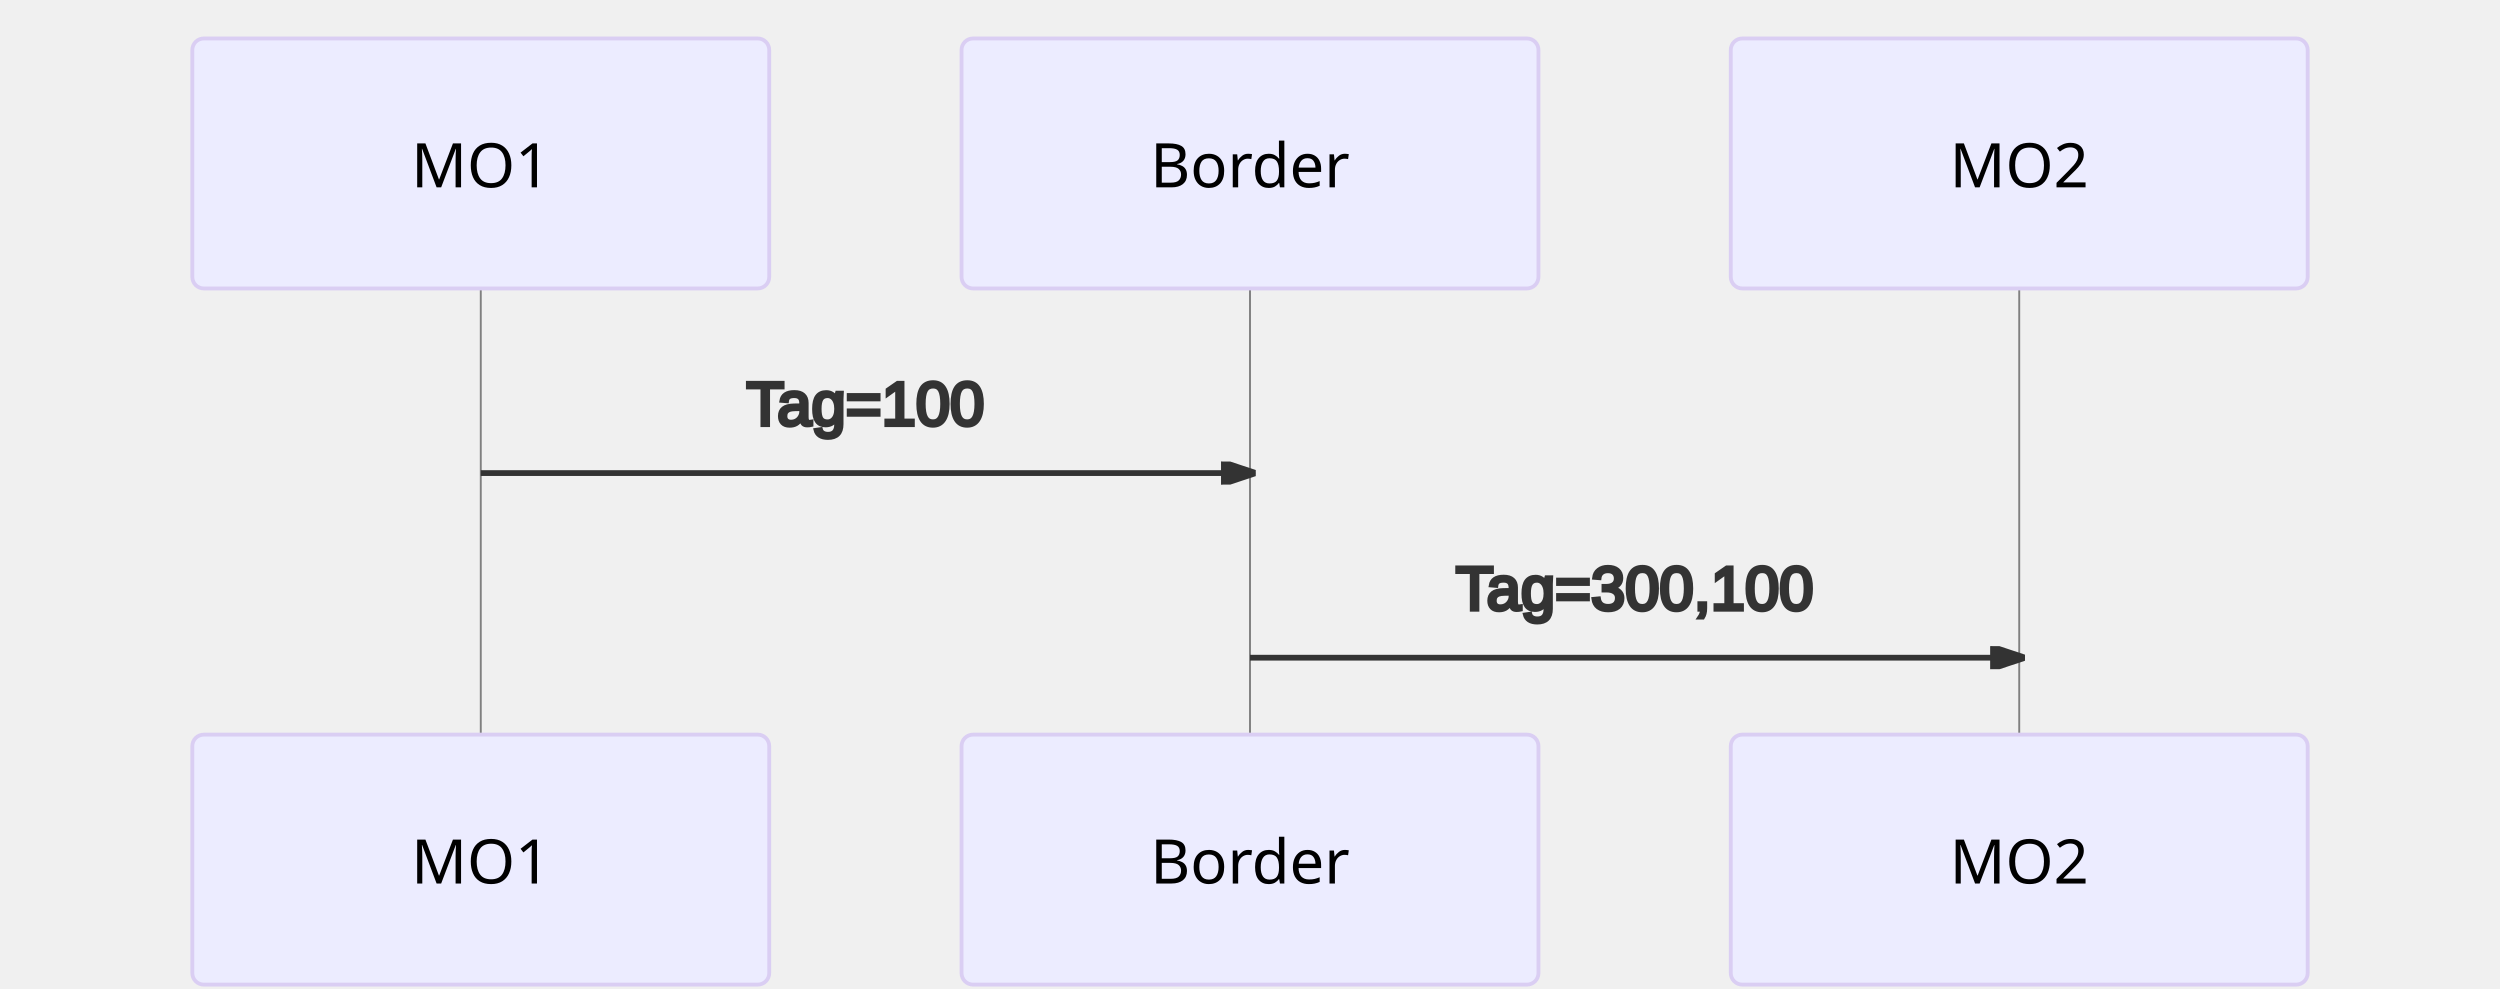
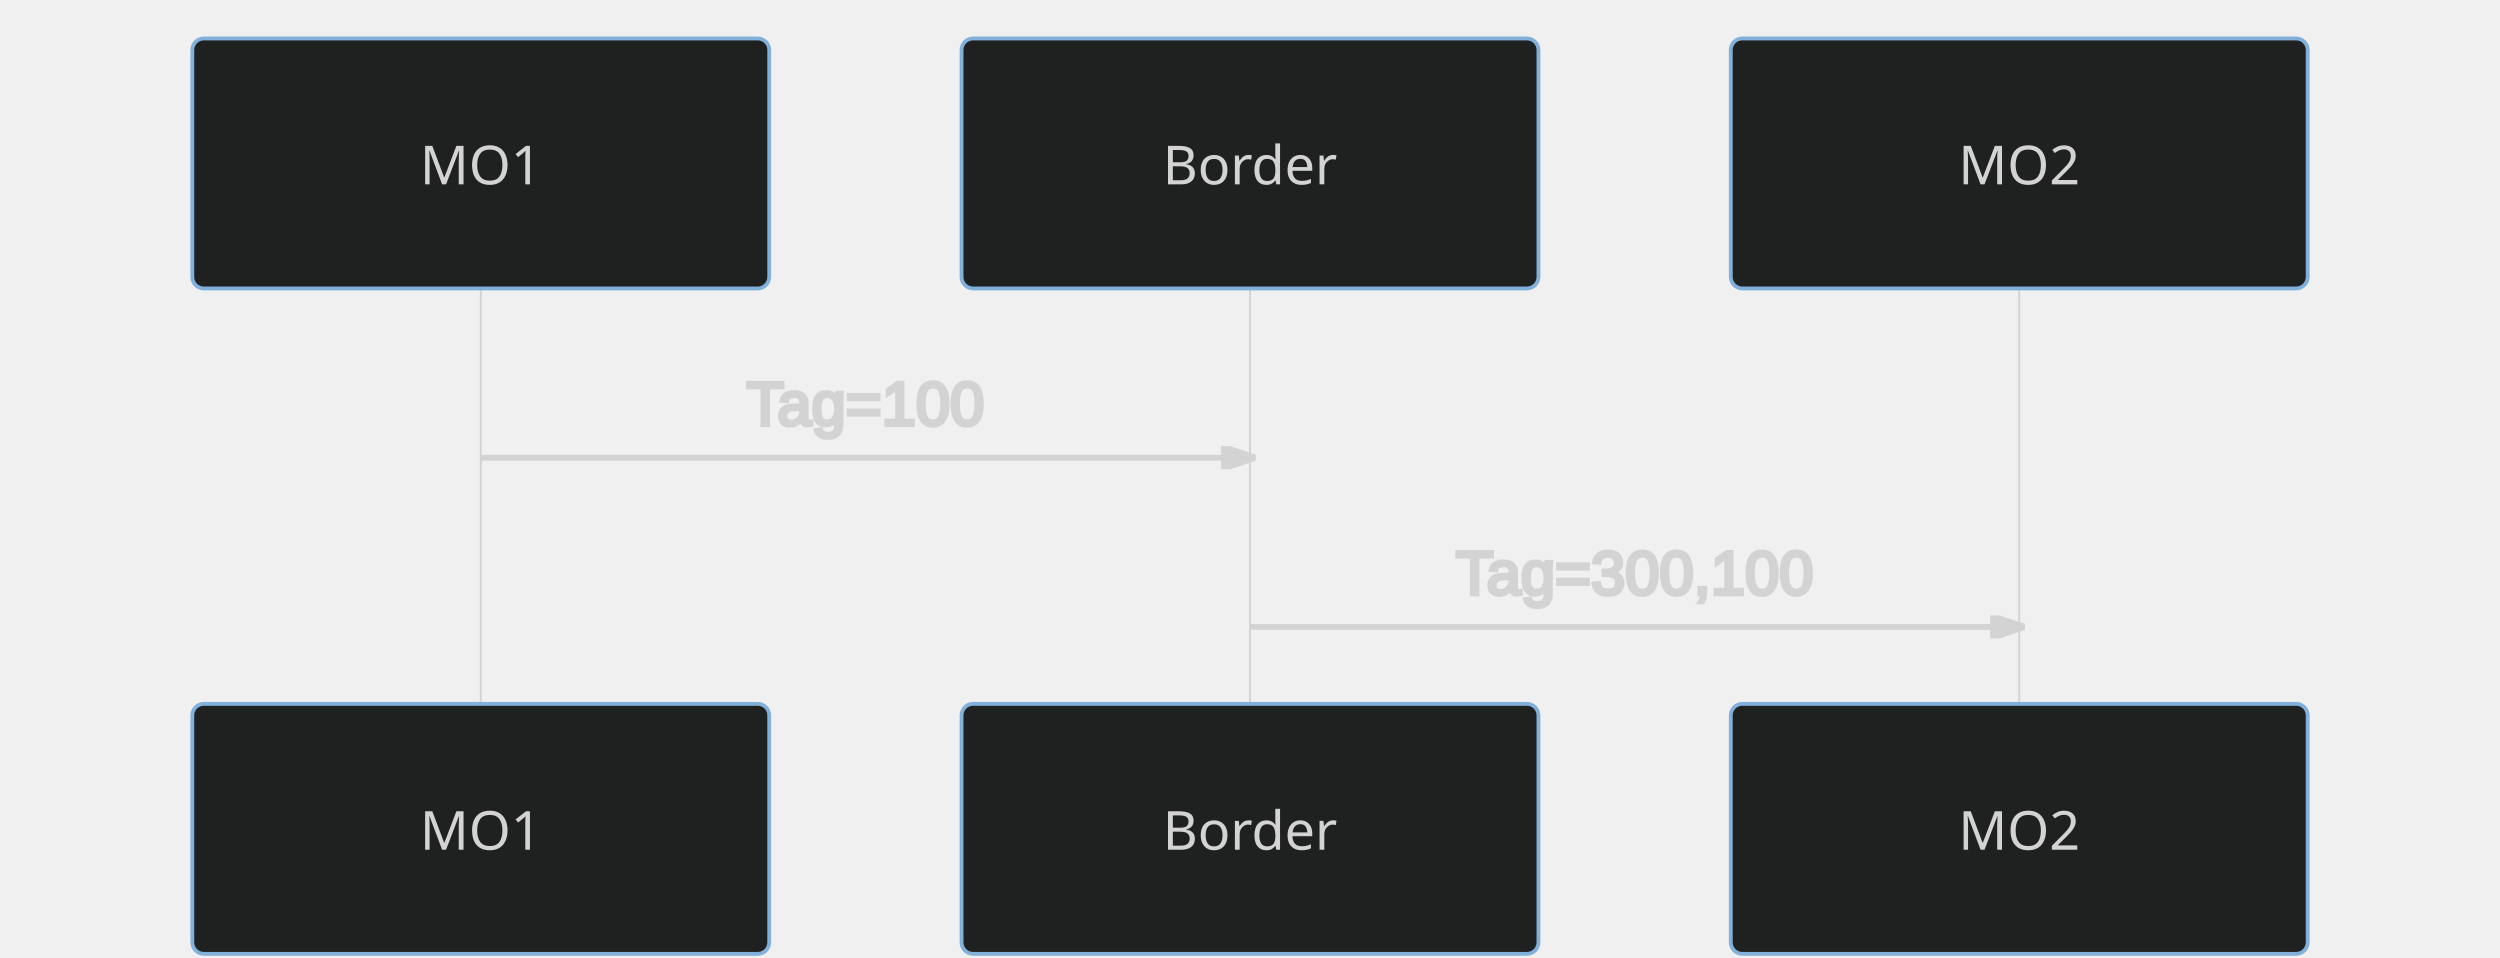
- <svg xmlns="http://www.w3.org/2000/svg" id="mermaid-1606313455759" width="100%" height="257" style="max-width: 650px;" viewBox="-50 -10 650 257">
-   <style>#mermaid-1606313455759{font-family:"trebuchet ms",verdana,arial;font-size:16px;fill:#333;}#mermaid-1606313455759 .error-icon{fill:#552222;}#mermaid-1606313455759 .error-text{fill:#552222;stroke:#552222;}#mermaid-1606313455759 .edge-thickness-normal{stroke-width:2px;}#mermaid-1606313455759 .edge-thickness-thick{stroke-width:3.5px;}#mermaid-1606313455759 .edge-pattern-solid{stroke-dasharray:0;}#mermaid-1606313455759 .edge-pattern-dashed{stroke-dasharray:3;}#mermaid-1606313455759 .edge-pattern-dotted{stroke-dasharray:2;}#mermaid-1606313455759 .marker{fill:#333333;}#mermaid-1606313455759 .marker.cross{stroke:#333333;}#mermaid-1606313455759 svg{font-family:"trebuchet ms",verdana,arial;font-size:16px;}#mermaid-1606313455759 .actor{stroke:hsl(259.626,59.777%,87.902%);fill:#ECECFF;}#mermaid-1606313455759 text.actor &gt; tspan{fill:black;stroke:none;}#mermaid-1606313455759 .actor-line{stroke:grey;}#mermaid-1606313455759 .messageLine0{stroke-width:1.5;stroke-dasharray:none;stroke:#333;}#mermaid-1606313455759 .messageLine1{stroke-width:1.5;stroke-dasharray:2,2;stroke:#333;}#mermaid-1606313455759 #arrowhead path{fill:#333;stroke:#333;}#mermaid-1606313455759 .sequenceNumber{fill:white;}#mermaid-1606313455759 #sequencenumber{fill:#333;}#mermaid-1606313455759 #crosshead path{fill:#333;stroke:#333;}#mermaid-1606313455759 .messageText{fill:#333;stroke:#333;}#mermaid-1606313455759 .labelBox{stroke:hsl(259.626,59.777%,87.902%);fill:#ECECFF;}#mermaid-1606313455759 .labelText,#mermaid-1606313455759 .labelText &gt; tspan{fill:black;stroke:none;}#mermaid-1606313455759 .loopText,#mermaid-1606313455759 .loopText &gt; tspan{fill:black;stroke:none;}#mermaid-1606313455759 .loopLine{stroke-width:2px;stroke-dasharray:2,2;stroke:hsl(259.626,59.777%,87.902%);fill:hsl(259.626,59.777%,87.902%);}#mermaid-1606313455759 .note{stroke:#aaaa33;fill:#fff5ad;}#mermaid-1606313455759 .noteText,#mermaid-1606313455759 .noteText &gt; tspan{fill:black;stroke:none;}#mermaid-1606313455759 .activation0{fill:#f4f4f4;stroke:#666;}#mermaid-1606313455759 .activation1{fill:#f4f4f4;stroke:#666;}#mermaid-1606313455759 .activation2{fill:#f4f4f4;stroke:#666;}#mermaid-1606313455759:root{--mermaid-font-family:"trebuchet ms",verdana,arial;}#mermaid-1606313455759 sequence{fill:apa;}</style>
+ <svg xmlns="http://www.w3.org/2000/svg" id="mermaid-1606317038143" width="100%" height="249" style="max-width: 650px;" viewBox="-50 -10 650 249">
+   <style>#mermaid-1606317038143{font-family:"trebuchet ms",verdana,arial;font-size:16px;fill:#ccc;}#mermaid-1606317038143 .error-icon{fill:#a44141;}#mermaid-1606317038143 .error-text{fill:#ddd;stroke:#ddd;}#mermaid-1606317038143 .edge-thickness-normal{stroke-width:2px;}#mermaid-1606317038143 .edge-thickness-thick{stroke-width:3.5px;}#mermaid-1606317038143 .edge-pattern-solid{stroke-dasharray:0;}#mermaid-1606317038143 .edge-pattern-dashed{stroke-dasharray:3;}#mermaid-1606317038143 .edge-pattern-dotted{stroke-dasharray:2;}#mermaid-1606317038143 .marker{fill:lightgrey;}#mermaid-1606317038143 .marker.cross{stroke:lightgrey;}#mermaid-1606317038143 svg{font-family:"trebuchet ms",verdana,arial;font-size:16px;}#mermaid-1606317038143 .actor{stroke:#81B1DB;fill:#1f2020;}#mermaid-1606317038143 text.actor &gt; tspan{fill:lightgrey;stroke:none;}#mermaid-1606317038143 .actor-line{stroke:lightgrey;}#mermaid-1606317038143 .messageLine0{stroke-width:1.5;stroke-dasharray:none;stroke:lightgrey;}#mermaid-1606317038143 .messageLine1{stroke-width:1.5;stroke-dasharray:2,2;stroke:lightgrey;}#mermaid-1606317038143 #arrowhead path{fill:lightgrey;stroke:lightgrey;}#mermaid-1606317038143 .sequenceNumber{fill:black;}#mermaid-1606317038143 #sequencenumber{fill:lightgrey;}#mermaid-1606317038143 #crosshead path{fill:lightgrey;stroke:lightgrey;}#mermaid-1606317038143 .messageText{fill:lightgrey;stroke:lightgrey;}#mermaid-1606317038143 .labelBox{stroke:#81B1DB;fill:#1f2020;}#mermaid-1606317038143 .labelText,#mermaid-1606317038143 .labelText &gt; tspan{fill:lightgrey;stroke:none;}#mermaid-1606317038143 .loopText,#mermaid-1606317038143 .loopText &gt; tspan{fill:lightgrey;stroke:none;}#mermaid-1606317038143 .loopLine{stroke-width:2px;stroke-dasharray:2,2;stroke:#81B1DB;fill:#81B1DB;}#mermaid-1606317038143 .note{stroke:rgba(255,255,255,0.25);fill:#fff5ad;}#mermaid-1606317038143 .noteText,#mermaid-1606317038143 .noteText &gt; tspan{fill:#1f2020;stroke:none;}#mermaid-1606317038143 .activation0{fill:hsl(180,1.587%,28.353%);stroke:#81B1DB;}#mermaid-1606317038143 .activation1{fill:hsl(180,1.587%,28.353%);stroke:#81B1DB;}#mermaid-1606317038143 .activation2{fill:hsl(180,1.587%,28.353%);stroke:#81B1DB;}#mermaid-1606317038143:root{--mermaid-font-family:"trebuchet ms",verdana,arial;}#mermaid-1606317038143 sequence{fill:apa;}</style>
  <g />
  <g>
-     <line id="actor24" x1="75" y1="5" x2="75" y2="246" class="actor-line" stroke-width="0.5px" stroke="#999" />
+     <line id="actor0" x1="75" y1="5" x2="75" y2="238" class="actor-line" stroke-width="0.5px" stroke="#999" />
    <rect x="0" y="0" fill="#eaeaea" stroke="#666" width="150" height="65" rx="3" ry="3" class="actor" />
-     <text x="75" y="32.5" style="text-anchor: middle; font-weight: 400; font-family: &quot;Open-Sans&quot;, &quot;sans-serif&quot;;" dominant-baseline="central" alignment-baseline="central" class="actor">
+     <text x="75" y="32.5" dominant-baseline="central" alignment-baseline="central" class="actor" style="text-anchor: middle; font-size: 14px; font-weight: 400; font-family: Open-Sans, sans-serif;">
      <tspan x="75" dy="0">MO1</tspan>
    </text>
  </g>
  <g>
-     <line id="actor25" x1="275" y1="5" x2="275" y2="246" class="actor-line" stroke-width="0.5px" stroke="#999" />
+     <line id="actor1" x1="275" y1="5" x2="275" y2="238" class="actor-line" stroke-width="0.5px" stroke="#999" />
    <rect x="200" y="0" fill="#eaeaea" stroke="#666" width="150" height="65" rx="3" ry="3" class="actor" />
-     <text x="275" y="32.5" style="text-anchor: middle; font-weight: 400; font-family: &quot;Open-Sans&quot;, &quot;sans-serif&quot;;" dominant-baseline="central" alignment-baseline="central" class="actor">
+     <text x="275" y="32.5" dominant-baseline="central" alignment-baseline="central" class="actor" style="text-anchor: middle; font-size: 14px; font-weight: 400; font-family: Open-Sans, sans-serif;">
      <tspan x="275" dy="0">Border</tspan>
    </text>
  </g>
  <g>
-     <line id="actor26" x1="475" y1="5" x2="475" y2="246" class="actor-line" stroke-width="0.5px" stroke="#999" />
+     <line id="actor2" x1="475" y1="5" x2="475" y2="238" class="actor-line" stroke-width="0.5px" stroke="#999" />
    <rect x="400" y="0" fill="#eaeaea" stroke="#666" width="150" height="65" rx="3" ry="3" class="actor" />
-     <text x="475" y="32.5" style="text-anchor: middle; font-weight: 400; font-family: &quot;Open-Sans&quot;, &quot;sans-serif&quot;;" dominant-baseline="central" alignment-baseline="central" class="actor">
+     <text x="475" y="32.5" dominant-baseline="central" alignment-baseline="central" class="actor" style="text-anchor: middle; font-size: 14px; font-weight: 400; font-family: Open-Sans, sans-serif;">
      <tspan x="475" dy="0">MO2</tspan>
    </text>
  </g>
  <defs>
    <marker id="arrowhead" refX="5" refY="2" markerWidth="6" markerHeight="4" orient="auto">
      <path d="M 0,0 V 4 L6,2 Z" />
    </marker>
  </defs>
  <defs>
    <marker id="crosshead" markerWidth="15" markerHeight="8" orient="auto" refX="16" refY="4">
-       <path fill="black" stroke="#000000" style="stroke-dasharray: 0px, 0px;" stroke-width="1px" d="M 9,2 V 6 L16,4 Z" />
-       <path fill="none" stroke="#000000" style="stroke-dasharray: 0px, 0px;" stroke-width="1px" d="M 0,1 L 6,7 M 6,1 L 0,7" />
+       <path fill="black" stroke="#000000" stroke-width="1px" d="M 9,2 V 6 L16,4 Z" style="stroke-dasharray: 0, 0;" />
+       <path fill="none" stroke="#000000" stroke-width="1px" d="M 0,1 L 6,7 M 6,1 L 0,7" style="stroke-dasharray: 0, 0;" />
    </marker>
  </defs>
  <defs>
    <marker id="sequencenumber" refX="15" refY="15" markerWidth="60" markerHeight="40" orient="auto">
      <circle cx="15" cy="15" r="6" />
    </marker>
  </defs>
-   <text x="175" y="80" text-anchor="middle" dominant-baseline="middle" alignment-baseline="middle" style="font-family: &quot;trebuchet ms&quot;, verdana, arial; font-weight: 400;" class="messageText" dy="1em">Tag=100</text>
-   <line x1="75" y1="113" x2="275" y2="113" class="messageLine0" stroke-width="2" stroke="none" style="fill: none;" marker-end="url(#arrowhead)" />
-   <text x="375" y="128" text-anchor="middle" dominant-baseline="middle" alignment-baseline="middle" style="font-family: &quot;trebuchet ms&quot;, verdana, arial; font-weight: 400;" class="messageText" dy="1em">Tag=300,100</text>
-   <line x1="275" y1="161" x2="475" y2="161" class="messageLine0" stroke-width="2" stroke="none" style="fill: none;" marker-end="url(#arrowhead)" />
+   <text x="175" y="80" text-anchor="middle" dominant-baseline="middle" alignment-baseline="middle" class="messageText" dy="1em" style="font-family: &quot;trebuchet ms&quot;, verdana, arial; font-size: 16px; font-weight: 400;">Tag=100</text>
+   <line x1="75" y1="109" x2="275" y2="109" class="messageLine0" stroke-width="2" stroke="none" marker-end="url(#arrowhead)" style="fill: none;" />
+   <text x="375" y="124" text-anchor="middle" dominant-baseline="middle" alignment-baseline="middle" class="messageText" dy="1em" style="font-family: &quot;trebuchet ms&quot;, verdana, arial; font-size: 16px; font-weight: 400;">Tag=300,100</text>
+   <line x1="275" y1="153" x2="475" y2="153" class="messageLine0" stroke-width="2" stroke="none" marker-end="url(#arrowhead)" style="fill: none;" />
  <g>
-     <rect x="0" y="181" fill="#eaeaea" stroke="#666" width="150" height="65" rx="3" ry="3" class="actor" />
-     <text x="75" y="213.5" style="text-anchor: middle; font-weight: 400; font-family: &quot;Open-Sans&quot;, &quot;sans-serif&quot;;" dominant-baseline="central" alignment-baseline="central" class="actor">
+     <rect x="0" y="173" fill="#eaeaea" stroke="#666" width="150" height="65" rx="3" ry="3" class="actor" />
+     <text x="75" y="205.5" dominant-baseline="central" alignment-baseline="central" class="actor" style="text-anchor: middle; font-size: 14px; font-weight: 400; font-family: Open-Sans, sans-serif;">
      <tspan x="75" dy="0">MO1</tspan>
    </text>
  </g>
  <g>
-     <rect x="200" y="181" fill="#eaeaea" stroke="#666" width="150" height="65" rx="3" ry="3" class="actor" />
-     <text x="275" y="213.5" style="text-anchor: middle; font-weight: 400; font-family: &quot;Open-Sans&quot;, &quot;sans-serif&quot;;" dominant-baseline="central" alignment-baseline="central" class="actor">
+     <rect x="200" y="173" fill="#eaeaea" stroke="#666" width="150" height="65" rx="3" ry="3" class="actor" />
+     <text x="275" y="205.5" dominant-baseline="central" alignment-baseline="central" class="actor" style="text-anchor: middle; font-size: 14px; font-weight: 400; font-family: Open-Sans, sans-serif;">
      <tspan x="275" dy="0">Border</tspan>
    </text>
  </g>
  <g>
-     <rect x="400" y="181" fill="#eaeaea" stroke="#666" width="150" height="65" rx="3" ry="3" class="actor" />
-     <text x="475" y="213.5" style="text-anchor: middle; font-weight: 400; font-family: &quot;Open-Sans&quot;, &quot;sans-serif&quot;;" dominant-baseline="central" alignment-baseline="central" class="actor">
+     <rect x="400" y="173" fill="#eaeaea" stroke="#666" width="150" height="65" rx="3" ry="3" class="actor" />
+     <text x="475" y="205.5" dominant-baseline="central" alignment-baseline="central" class="actor" style="text-anchor: middle; font-size: 14px; font-weight: 400; font-family: Open-Sans, sans-serif;">
      <tspan x="475" dy="0">MO2</tspan>
    </text>
  </g>
</svg>
